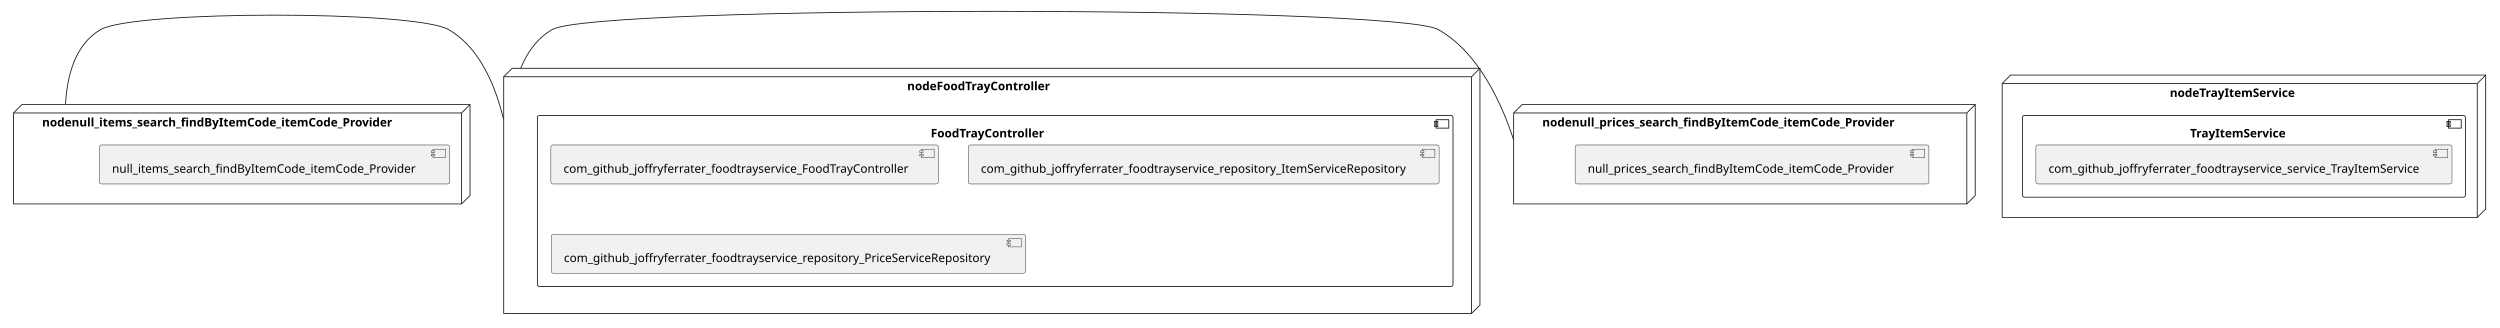
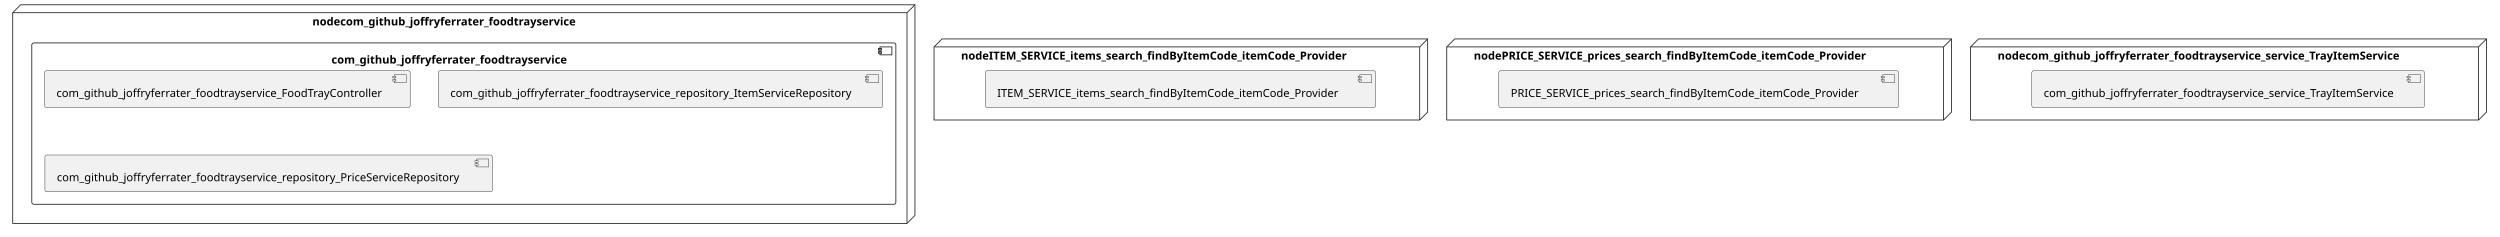
- <svg xmlns="http://www.w3.org/2000/svg" xmlns:xlink="http://www.w3.org/1999/xlink" contentStyleType="text/css" height="389px" preserveAspectRatio="none" style="width:2968px;height:389px;background:#FFFFFF;" version="1.1" viewBox="0 0 2968 389" width="2968px" zoomAndPan="magnify">
+ <svg xmlns="http://www.w3.org/2000/svg" xmlns:xlink="http://www.w3.org/1999/xlink" contentStyleType="text/css" height="298px" preserveAspectRatio="none" style="width:3145px;height:298px;background:#FFFFFF;" version="1.1" viewBox="0 0 3145 298" width="3145px" zoomAndPan="magnify">
  <defs />
  <g>
-     <g id="cluster_nodeFoodTrayController">
-       <polygon fill="none" points="598,91.11,608,81.11,1757,81.11,1757,362.11,1747,372.11,598,372.11,598,91.11" style="stroke:#181818;stroke-width:1.0;" />
-       <line style="stroke:#181818;stroke-width:1.0;" x1="1747" x2="1757" y1="91.11" y2="81.11" />
-       <line style="stroke:#181818;stroke-width:1.0;" x1="598" x2="1747" y1="91.11" y2="91.11" />
-       <line style="stroke:#181818;stroke-width:1.0;" x1="1747" x2="1747" y1="91.11" y2="372.11" />
-       <text fill="#000000" font-family="sans-serif" font-size="14" font-weight="bold" lengthAdjust="spacing" textLength="193" x="1077" y="107.105">nodeFoodTrayController</text>
+     <g id="cluster_nodecom_github_joffryferrater_foodtrayservice">
+       <polygon fill="none" points="16,16,26,6,1151,6,1151,271,1141,281,16,281,16,16" style="stroke:#181818;stroke-width:1.0;" />
+       <line style="stroke:#181818;stroke-width:1.0;" x1="1141" x2="1151" y1="16" y2="6" />
+       <line style="stroke:#181818;stroke-width:1.0;" x1="16" x2="1141" y1="16" y2="16" />
+       <line style="stroke:#181818;stroke-width:1.0;" x1="1141" x2="1141" y1="16" y2="281" />
+       <text fill="#000000" font-family="sans-serif" font-size="14" font-weight="bold" lengthAdjust="spacing" textLength="373" x="393" y="31.995">nodecom_github_joffryferrater_foodtrayservice</text>
    </g>
-     <g id="cluster_FoodTrayController">
-       <rect fill="none" height="203" rx="2.5" ry="2.5" style="stroke:#181818;stroke-width:1.0;" width="1087" x="638" y="137.11" />
-       <rect fill="none" height="10" style="stroke:#181818;stroke-width:1.0;" width="15" x="1705" y="142.11" />
-       <rect fill="none" height="2" style="stroke:#181818;stroke-width:1.0;" width="4" x="1703" y="144.11" />
-       <rect fill="none" height="2" style="stroke:#181818;stroke-width:1.0;" width="4" x="1703" y="148.11" />
-       <text fill="#000000" font-family="sans-serif" font-size="14" font-weight="bold" lengthAdjust="spacing" textLength="153" x="1105" y="163.105">FoodTrayController</text>
+     <g id="cluster_com_github_joffryferrater_foodtrayservice">
+       <rect fill="none" height="203" rx="2.5" ry="2.5" style="stroke:#181818;stroke-width:1.0;" width="1087" x="40" y="54" />
+       <rect fill="none" height="10" style="stroke:#181818;stroke-width:1.0;" width="15" x="1107" y="59" />
+       <rect fill="none" height="2" style="stroke:#181818;stroke-width:1.0;" width="4" x="1105" y="61" />
+       <rect fill="none" height="2" style="stroke:#181818;stroke-width:1.0;" width="4" x="1105" y="65" />
+       <text fill="#000000" font-family="sans-serif" font-size="14" font-weight="bold" lengthAdjust="spacing" textLength="333" x="417" y="79.995">com_github_joffryferrater_foodtrayservice</text>
    </g>
-     <g id="cluster_nodeTrayItemService">
-       <polygon fill="none" points="2377,99.11,2387,89.11,2951,89.11,2951,248.11,2941,258.11,2377,258.11,2377,99.11" style="stroke:#181818;stroke-width:1.0;" />
-       <line style="stroke:#181818;stroke-width:1.0;" x1="2941" x2="2951" y1="99.11" y2="89.11" />
-       <line style="stroke:#181818;stroke-width:1.0;" x1="2377" x2="2941" y1="99.11" y2="99.11" />
-       <line style="stroke:#181818;stroke-width:1.0;" x1="2941" x2="2941" y1="99.11" y2="258.11" />
-       <text fill="#000000" font-family="sans-serif" font-size="14" font-weight="bold" lengthAdjust="spacing" textLength="168" x="2576" y="115.105">nodeTrayItemService</text>
+     <g id="cluster_nodeITEM_SERVICE_items_search_findByItemCode_itemCode_Provider">
+       <polygon fill="none" points="1175,59,1185,49,1796,49,1796,141,1786,151,1175,151,1175,59" style="stroke:#181818;stroke-width:1.0;" />
+       <line style="stroke:#181818;stroke-width:1.0;" x1="1786" x2="1796" y1="59" y2="49" />
+       <line style="stroke:#181818;stroke-width:1.0;" x1="1175" x2="1786" y1="59" y2="59" />
+       <line style="stroke:#181818;stroke-width:1.0;" x1="1786" x2="1786" y1="59" y2="151" />
+       <text fill="#000000" font-family="sans-serif" font-size="14" font-weight="bold" lengthAdjust="spacing" textLength="545" x="1209" y="74.995">nodeITEM_SERVICE_items_search_findByItemCode_itemCode_Provider</text>
    </g>
-     <g id="cluster_TrayItemService">
-       <rect fill="none" height="97" rx="2.5" ry="2.5" style="stroke:#181818;stroke-width:1.0;" width="526" x="2401" y="137.11" />
-       <rect fill="none" height="10" style="stroke:#181818;stroke-width:1.0;" width="15" x="2907" y="142.11" />
-       <rect fill="none" height="2" style="stroke:#181818;stroke-width:1.0;" width="4" x="2905" y="144.11" />
-       <rect fill="none" height="2" style="stroke:#181818;stroke-width:1.0;" width="4" x="2905" y="148.11" />
-       <text fill="#000000" font-family="sans-serif" font-size="14" font-weight="bold" lengthAdjust="spacing" textLength="128" x="2600" y="163.105">TrayItemService</text>
+     <g id="cluster_nodePRICE_SERVICE_prices_search_findByItemCode_itemCode_Provider">
+       <polygon fill="none" points="1820,59,1830,49,2455,49,2455,141,2445,151,1820,151,1820,59" style="stroke:#181818;stroke-width:1.0;" />
+       <line style="stroke:#181818;stroke-width:1.0;" x1="2445" x2="2455" y1="59" y2="49" />
+       <line style="stroke:#181818;stroke-width:1.0;" x1="1820" x2="2445" y1="59" y2="59" />
+       <line style="stroke:#181818;stroke-width:1.0;" x1="2445" x2="2445" y1="59" y2="151" />
+       <text fill="#000000" font-family="sans-serif" font-size="14" font-weight="bold" lengthAdjust="spacing" textLength="559" x="1854" y="74.995">nodePRICE_SERVICE_prices_search_findByItemCode_itemCode_Provider</text>
    </g>
-     <g id="cluster_nodenull_items_search_findByItemCode_itemCode_Provider">
-       <polygon fill="none" points="16,134.11,26,124.11,558,124.11,558,232.11,548,242.11,16,242.11,16,134.11" style="stroke:#181818;stroke-width:1.0;" />
-       <line style="stroke:#181818;stroke-width:1.0;" x1="548" x2="558" y1="134.11" y2="124.11" />
-       <line style="stroke:#181818;stroke-width:1.0;" x1="16" x2="548" y1="134.11" y2="134.11" />
-       <line style="stroke:#181818;stroke-width:1.0;" x1="548" x2="548" y1="134.11" y2="242.11" />
-       <text fill="#000000" font-family="sans-serif" font-size="14" font-weight="bold" lengthAdjust="spacing" textLength="466" x="50" y="150.105">nodenull_items_search_findByItemCode_itemCode_Provider</text>
-     </g>
-     <g id="cluster_nodenull_prices_search_findByItemCode_itemCode_Provider">
-       <polygon fill="none" points="1797,134.11,1807,124.11,2345,124.11,2345,232.11,2335,242.11,1797,242.11,1797,134.11" style="stroke:#181818;stroke-width:1.0;" />
-       <line style="stroke:#181818;stroke-width:1.0;" x1="2335" x2="2345" y1="134.11" y2="124.11" />
-       <line style="stroke:#181818;stroke-width:1.0;" x1="1797" x2="2335" y1="134.11" y2="134.11" />
-       <line style="stroke:#181818;stroke-width:1.0;" x1="2335" x2="2335" y1="134.11" y2="242.11" />
-       <text fill="#000000" font-family="sans-serif" font-size="14" font-weight="bold" lengthAdjust="spacing" textLength="472" x="1831" y="150.105">nodenull_prices_search_findByItemCode_itemCode_Provider</text>
+     <g id="cluster_nodecom_github_joffryferrater_foodtrayservice_service_TrayItemService">
+       <polygon fill="none" points="2479,59,2489,49,3128,49,3128,141,3118,151,2479,151,2479,59" style="stroke:#181818;stroke-width:1.0;" />
+       <line style="stroke:#181818;stroke-width:1.0;" x1="3118" x2="3128" y1="59" y2="49" />
+       <line style="stroke:#181818;stroke-width:1.0;" x1="2479" x2="3118" y1="59" y2="59" />
+       <line style="stroke:#181818;stroke-width:1.0;" x1="3118" x2="3118" y1="59" y2="151" />
+       <text fill="#000000" font-family="sans-serif" font-size="14" font-weight="bold" lengthAdjust="spacing" textLength="573" x="2513" y="74.995">nodecom_github_joffryferrater_foodtrayservice_service_TrayItemService</text>
    </g>
    <g id="elem_com_github_joffryferrater_foodtrayservice_FoodTrayController">
-       <a href="jferrater-tap-and-eat-microservices.system#_UAiUQcBFEe6R_Pe_V9rdYg" target="_top" title="jferrater-tap-and-eat-microservices.system#_UAiUQcBFEe6R_Pe_V9rdYg" xlink:actuate="onRequest" xlink:href="jferrater-tap-and-eat-microservices.system#_UAiUQcBFEe6R_Pe_V9rdYg" xlink:show="new" xlink:title="jferrater-tap-and-eat-microservices.system#_UAiUQcBFEe6R_Pe_V9rdYg" xlink:type="simple">
-         <rect fill="#F1F1F1" height="46.297" rx="2.5" ry="2.5" style="stroke:#181818;stroke-width:0.5;" width="460" x="654" y="172.11" />
-         <rect fill="#F1F1F1" height="10" style="stroke:#181818;stroke-width:0.5;" width="15" x="1094" y="177.11" />
-         <rect fill="#F1F1F1" height="2" style="stroke:#181818;stroke-width:0.5;" width="4" x="1092" y="179.11" />
-         <rect fill="#F1F1F1" height="2" style="stroke:#181818;stroke-width:0.5;" width="4" x="1092" y="183.11" />
-         <text fill="#000000" font-family="sans-serif" font-size="14" lengthAdjust="spacing" textLength="420" x="669" y="205.105">com_github_joffryferrater_foodtrayservice_FoodTrayController</text>
+       <a href="jferrater-tap-and-eat-microservices.system#_o6G0gTeAEe-NhtBZKbmtFA" target="_top" title="jferrater-tap-and-eat-microservices.system#_o6G0gTeAEe-NhtBZKbmtFA" xlink:actuate="onRequest" xlink:href="jferrater-tap-and-eat-microservices.system#_o6G0gTeAEe-NhtBZKbmtFA" xlink:show="new" xlink:title="jferrater-tap-and-eat-microservices.system#_o6G0gTeAEe-NhtBZKbmtFA" xlink:type="simple">
+         <rect fill="#F1F1F1" height="46.297" rx="2.5" ry="2.5" style="stroke:#181818;stroke-width:0.5;" width="460" x="56" y="89" />
+         <rect fill="#F1F1F1" height="10" style="stroke:#181818;stroke-width:0.5;" width="15" x="496" y="94" />
+         <rect fill="#F1F1F1" height="2" style="stroke:#181818;stroke-width:0.5;" width="4" x="494" y="96" />
+         <rect fill="#F1F1F1" height="2" style="stroke:#181818;stroke-width:0.5;" width="4" x="494" y="100" />
+         <text fill="#000000" font-family="sans-serif" font-size="14" lengthAdjust="spacing" textLength="420" x="71" y="121.995">com_github_joffryferrater_foodtrayservice_FoodTrayController</text>
      </a>
    </g>
    <g id="elem_com_github_joffryferrater_foodtrayservice_repository_ItemServiceRepository">
-       <a href="jferrater-tap-and-eat-microservices.system#_UAiUQcBFEe6R_Pe_V9rdYg" target="_top" title="jferrater-tap-and-eat-microservices.system#_UAiUQcBFEe6R_Pe_V9rdYg" xlink:actuate="onRequest" xlink:href="jferrater-tap-and-eat-microservices.system#_UAiUQcBFEe6R_Pe_V9rdYg" xlink:show="new" xlink:title="jferrater-tap-and-eat-microservices.system#_UAiUQcBFEe6R_Pe_V9rdYg" xlink:type="simple">
-         <rect fill="#F1F1F1" height="46.297" rx="2.5" ry="2.5" style="stroke:#181818;stroke-width:0.5;" width="559" x="1149.5" y="172.11" />
-         <rect fill="#F1F1F1" height="10" style="stroke:#181818;stroke-width:0.5;" width="15" x="1688.5" y="177.11" />
-         <rect fill="#F1F1F1" height="2" style="stroke:#181818;stroke-width:0.5;" width="4" x="1686.5" y="179.11" />
-         <rect fill="#F1F1F1" height="2" style="stroke:#181818;stroke-width:0.5;" width="4" x="1686.5" y="183.11" />
-         <text fill="#000000" font-family="sans-serif" font-size="14" lengthAdjust="spacing" textLength="519" x="1164.5" y="205.105">com_github_joffryferrater_foodtrayservice_repository_ItemServiceRepository</text>
+       <a href="jferrater-tap-and-eat-microservices.system#_o6G0gTeAEe-NhtBZKbmtFA" target="_top" title="jferrater-tap-and-eat-microservices.system#_o6G0gTeAEe-NhtBZKbmtFA" xlink:actuate="onRequest" xlink:href="jferrater-tap-and-eat-microservices.system#_o6G0gTeAEe-NhtBZKbmtFA" xlink:show="new" xlink:title="jferrater-tap-and-eat-microservices.system#_o6G0gTeAEe-NhtBZKbmtFA" xlink:type="simple">
+         <rect fill="#F1F1F1" height="46.297" rx="2.5" ry="2.5" style="stroke:#181818;stroke-width:0.5;" width="559" x="551.5" y="89" />
+         <rect fill="#F1F1F1" height="10" style="stroke:#181818;stroke-width:0.5;" width="15" x="1090.5" y="94" />
+         <rect fill="#F1F1F1" height="2" style="stroke:#181818;stroke-width:0.5;" width="4" x="1088.5" y="96" />
+         <rect fill="#F1F1F1" height="2" style="stroke:#181818;stroke-width:0.5;" width="4" x="1088.5" y="100" />
+         <text fill="#000000" font-family="sans-serif" font-size="14" lengthAdjust="spacing" textLength="519" x="566.5" y="121.995">com_github_joffryferrater_foodtrayservice_repository_ItemServiceRepository</text>
      </a>
    </g>
    <g id="elem_com_github_joffryferrater_foodtrayservice_repository_PriceServiceRepository">
-       <a href="jferrater-tap-and-eat-microservices.system#_UAiUQcBFEe6R_Pe_V9rdYg" target="_top" title="jferrater-tap-and-eat-microservices.system#_UAiUQcBFEe6R_Pe_V9rdYg" xlink:actuate="onRequest" xlink:href="jferrater-tap-and-eat-microservices.system#_UAiUQcBFEe6R_Pe_V9rdYg" xlink:show="new" xlink:title="jferrater-tap-and-eat-microservices.system#_UAiUQcBFEe6R_Pe_V9rdYg" xlink:type="simple">
-         <rect fill="#F1F1F1" height="46.297" rx="2.5" ry="2.5" style="stroke:#181818;stroke-width:0.5;" width="563" x="654.5" y="278.11" />
-         <rect fill="#F1F1F1" height="10" style="stroke:#181818;stroke-width:0.5;" width="15" x="1197.5" y="283.11" />
-         <rect fill="#F1F1F1" height="2" style="stroke:#181818;stroke-width:0.5;" width="4" x="1195.5" y="285.11" />
-         <rect fill="#F1F1F1" height="2" style="stroke:#181818;stroke-width:0.5;" width="4" x="1195.5" y="289.11" />
-         <text fill="#000000" font-family="sans-serif" font-size="14" lengthAdjust="spacing" textLength="523" x="669.5" y="311.105">com_github_joffryferrater_foodtrayservice_repository_PriceServiceRepository</text>
+       <a href="jferrater-tap-and-eat-microservices.system#_o6G0gTeAEe-NhtBZKbmtFA" target="_top" title="jferrater-tap-and-eat-microservices.system#_o6G0gTeAEe-NhtBZKbmtFA" xlink:actuate="onRequest" xlink:href="jferrater-tap-and-eat-microservices.system#_o6G0gTeAEe-NhtBZKbmtFA" xlink:show="new" xlink:title="jferrater-tap-and-eat-microservices.system#_o6G0gTeAEe-NhtBZKbmtFA" xlink:type="simple">
+         <rect fill="#F1F1F1" height="46.297" rx="2.5" ry="2.5" style="stroke:#181818;stroke-width:0.5;" width="563" x="56.5" y="195" />
+         <rect fill="#F1F1F1" height="10" style="stroke:#181818;stroke-width:0.5;" width="15" x="599.5" y="200" />
+         <rect fill="#F1F1F1" height="2" style="stroke:#181818;stroke-width:0.5;" width="4" x="597.5" y="202" />
+         <rect fill="#F1F1F1" height="2" style="stroke:#181818;stroke-width:0.5;" width="4" x="597.5" y="206" />
+         <text fill="#000000" font-family="sans-serif" font-size="14" lengthAdjust="spacing" textLength="523" x="71.5" y="227.995">com_github_joffryferrater_foodtrayservice_repository_PriceServiceRepository</text>
+       </a>
+     </g>
+     <g id="elem_ITEM_SERVICE_items_search_findByItemCode_itemCode_Provider">
+       <a href="jferrater-tap-and-eat-microservices.system#_o6G0gTeAEe-NhtBZKbmtFA" target="_top" title="jferrater-tap-and-eat-microservices.system#_o6G0gTeAEe-NhtBZKbmtFA" xlink:actuate="onRequest" xlink:href="jferrater-tap-and-eat-microservices.system#_o6G0gTeAEe-NhtBZKbmtFA" xlink:show="new" xlink:title="jferrater-tap-and-eat-microservices.system#_o6G0gTeAEe-NhtBZKbmtFA" xlink:type="simple">
+         <rect fill="#F1F1F1" height="46.297" rx="2.5" ry="2.5" style="stroke:#181818;stroke-width:0.5;" width="491" x="1239.5" y="89" />
+         <rect fill="#F1F1F1" height="10" style="stroke:#181818;stroke-width:0.5;" width="15" x="1710.5" y="94" />
+         <rect fill="#F1F1F1" height="2" style="stroke:#181818;stroke-width:0.5;" width="4" x="1708.5" y="96" />
+         <rect fill="#F1F1F1" height="2" style="stroke:#181818;stroke-width:0.5;" width="4" x="1708.5" y="100" />
+         <text fill="#000000" font-family="sans-serif" font-size="14" lengthAdjust="spacing" textLength="451" x="1254.5" y="121.995">ITEM_SERVICE_items_search_findByItemCode_itemCode_Provider</text>
+       </a>
+     </g>
+     <g id="elem_PRICE_SERVICE_prices_search_findByItemCode_itemCode_Provider">
+       <a href="jferrater-tap-and-eat-microservices.system#_o6G0gTeAEe-NhtBZKbmtFA" target="_top" title="jferrater-tap-and-eat-microservices.system#_o6G0gTeAEe-NhtBZKbmtFA" xlink:actuate="onRequest" xlink:href="jferrater-tap-and-eat-microservices.system#_o6G0gTeAEe-NhtBZKbmtFA" xlink:show="new" xlink:title="jferrater-tap-and-eat-microservices.system#_o6G0gTeAEe-NhtBZKbmtFA" xlink:type="simple">
+         <rect fill="#F1F1F1" height="46.297" rx="2.5" ry="2.5" style="stroke:#181818;stroke-width:0.5;" width="503" x="1885.5" y="89" />
+         <rect fill="#F1F1F1" height="10" style="stroke:#181818;stroke-width:0.5;" width="15" x="2368.5" y="94" />
+         <rect fill="#F1F1F1" height="2" style="stroke:#181818;stroke-width:0.5;" width="4" x="2366.5" y="96" />
+         <rect fill="#F1F1F1" height="2" style="stroke:#181818;stroke-width:0.5;" width="4" x="2366.5" y="100" />
+         <text fill="#000000" font-family="sans-serif" font-size="14" lengthAdjust="spacing" textLength="463" x="1900.5" y="121.995">PRICE_SERVICE_prices_search_findByItemCode_itemCode_Provider</text>
      </a>
    </g>
    <g id="elem_com_github_joffryferrater_foodtrayservice_service_TrayItemService">
-       <a href="jferrater-tap-and-eat-microservices.system#_UAiUQcBFEe6R_Pe_V9rdYg" target="_top" title="jferrater-tap-and-eat-microservices.system#_UAiUQcBFEe6R_Pe_V9rdYg" xlink:actuate="onRequest" xlink:href="jferrater-tap-and-eat-microservices.system#_UAiUQcBFEe6R_Pe_V9rdYg" xlink:show="new" xlink:title="jferrater-tap-and-eat-microservices.system#_UAiUQcBFEe6R_Pe_V9rdYg" xlink:type="simple">
-         <rect fill="#F1F1F1" height="46.297" rx="2.5" ry="2.5" style="stroke:#181818;stroke-width:0.5;" width="494" x="2417" y="172.11" />
-         <rect fill="#F1F1F1" height="10" style="stroke:#181818;stroke-width:0.5;" width="15" x="2891" y="177.11" />
-         <rect fill="#F1F1F1" height="2" style="stroke:#181818;stroke-width:0.5;" width="4" x="2889" y="179.11" />
-         <rect fill="#F1F1F1" height="2" style="stroke:#181818;stroke-width:0.5;" width="4" x="2889" y="183.11" />
-         <text fill="#000000" font-family="sans-serif" font-size="14" lengthAdjust="spacing" textLength="454" x="2432" y="205.105">com_github_joffryferrater_foodtrayservice_service_TrayItemService</text>
+       <a href="jferrater-tap-and-eat-microservices.system#_o6G0gTeAEe-NhtBZKbmtFA" target="_top" title="jferrater-tap-and-eat-microservices.system#_o6G0gTeAEe-NhtBZKbmtFA" xlink:actuate="onRequest" xlink:href="jferrater-tap-and-eat-microservices.system#_o6G0gTeAEe-NhtBZKbmtFA" xlink:show="new" xlink:title="jferrater-tap-and-eat-microservices.system#_o6G0gTeAEe-NhtBZKbmtFA" xlink:type="simple">
+         <rect fill="#F1F1F1" height="46.297" rx="2.5" ry="2.5" style="stroke:#181818;stroke-width:0.5;" width="494" x="2556" y="89" />
+         <rect fill="#F1F1F1" height="10" style="stroke:#181818;stroke-width:0.5;" width="15" x="3030" y="94" />
+         <rect fill="#F1F1F1" height="2" style="stroke:#181818;stroke-width:0.5;" width="4" x="3028" y="96" />
+         <rect fill="#F1F1F1" height="2" style="stroke:#181818;stroke-width:0.5;" width="4" x="3028" y="100" />
+         <text fill="#000000" font-family="sans-serif" font-size="14" lengthAdjust="spacing" textLength="454" x="2571" y="121.995">com_github_joffryferrater_foodtrayservice_service_TrayItemService</text>
      </a>
-     </g>
-     <g id="elem_null_items_search_findByItemCode_itemCode_Provider">
-       <a href="jferrater-tap-and-eat-microservices.system#_UAiUQcBFEe6R_Pe_V9rdYg" target="_top" title="jferrater-tap-and-eat-microservices.system#_UAiUQcBFEe6R_Pe_V9rdYg" xlink:actuate="onRequest" xlink:href="jferrater-tap-and-eat-microservices.system#_UAiUQcBFEe6R_Pe_V9rdYg" xlink:show="new" xlink:title="jferrater-tap-and-eat-microservices.system#_UAiUQcBFEe6R_Pe_V9rdYg" xlink:type="simple">
-         <rect fill="#F1F1F1" height="46.297" rx="2.5" ry="2.5" style="stroke:#181818;stroke-width:0.5;" width="416" x="118" y="172.11" />
-         <rect fill="#F1F1F1" height="10" style="stroke:#181818;stroke-width:0.5;" width="15" x="514" y="177.11" />
-         <rect fill="#F1F1F1" height="2" style="stroke:#181818;stroke-width:0.5;" width="4" x="512" y="179.11" />
-         <rect fill="#F1F1F1" height="2" style="stroke:#181818;stroke-width:0.5;" width="4" x="512" y="183.11" />
-         <text fill="#000000" font-family="sans-serif" font-size="14" lengthAdjust="spacing" textLength="376" x="133" y="205.105">null_items_search_findByItemCode_itemCode_Provider</text>
-       </a>
-     </g>
-     <g id="elem_null_prices_search_findByItemCode_itemCode_Provider">
-       <a href="jferrater-tap-and-eat-microservices.system#_UAiUQcBFEe6R_Pe_V9rdYg" target="_top" title="jferrater-tap-and-eat-microservices.system#_UAiUQcBFEe6R_Pe_V9rdYg" xlink:actuate="onRequest" xlink:href="jferrater-tap-and-eat-microservices.system#_UAiUQcBFEe6R_Pe_V9rdYg" xlink:show="new" xlink:title="jferrater-tap-and-eat-microservices.system#_UAiUQcBFEe6R_Pe_V9rdYg" xlink:type="simple">
-         <rect fill="#F1F1F1" height="46.297" rx="2.5" ry="2.5" style="stroke:#181818;stroke-width:0.5;" width="420" x="1870" y="172.11" />
-         <rect fill="#F1F1F1" height="10" style="stroke:#181818;stroke-width:0.5;" width="15" x="2270" y="177.11" />
-         <rect fill="#F1F1F1" height="2" style="stroke:#181818;stroke-width:0.5;" width="4" x="2268" y="179.11" />
-         <rect fill="#F1F1F1" height="2" style="stroke:#181818;stroke-width:0.5;" width="4" x="2268" y="183.11" />
-         <text fill="#000000" font-family="sans-serif" font-size="14" lengthAdjust="spacing" textLength="380" x="1885" y="205.105">null_prices_search_findByItemCode_itemCode_Provider</text>
-       </a>
-     </g>
-     <g id="link_nodenull_items_search_findByItemCode_itemCode_Provider_nodeFoodTrayController">
-       <path d="M77.757,123.772 C77.787,123.23 77.819,122.687 77.853,122.143 C77.921,121.055 77.997,119.966 78.081,118.874 C78.25,116.689 78.453,114.498 78.694,112.304 C79.174,107.917 79.802,103.522 80.606,99.166 C82.212,90.454 84.516,81.899 87.725,73.876 C94.144,57.829 104.183,43.907 119.5,35.11 C159.29,12.25 492.71,12.25 532.5,35.11 C564.84,53.685 583.048,90.892 593.249,124.755 C594.524,128.988 595.674,133.168 596.711,137.254 C596.97,138.275 597.222,139.29 597.468,140.299 C597.59,140.804 597.711,141.306 597.83,141.807 " fill="none" id="nodenull_items_search_findByItemCode_itemCode_Provider-nodeFoodTrayController" style="stroke:#181818;stroke-width:1.0;" />
-     </g>
-     <g id="link_nodenull_prices_search_findByItemCode_itemCode_Provider_nodeFoodTrayController">
-       <path d="M1796.877,165.81 C1796.343,164.157 1795.78,162.454 1795.188,160.705 C1794.004,157.208 1792.704,153.53 1791.283,149.712 C1788.44,142.076 1785.113,133.882 1781.264,125.465 C1765.865,91.795 1742.1,54.545 1707.5,35.11 C1656.54,6.49 706.18,6 655.5,35.11 C640.12,43.945 629.259,57.654 621.636,73.412 C620.683,75.382 619.781,77.384 618.927,79.412 C618.713,79.919 618.503,80.428 618.295,80.938 " fill="none" id="nodenull_prices_search_findByItemCode_itemCode_Provider-nodeFoodTrayController" style="stroke:#181818;stroke-width:1.0;" />
    </g>
  </g>
</svg>
